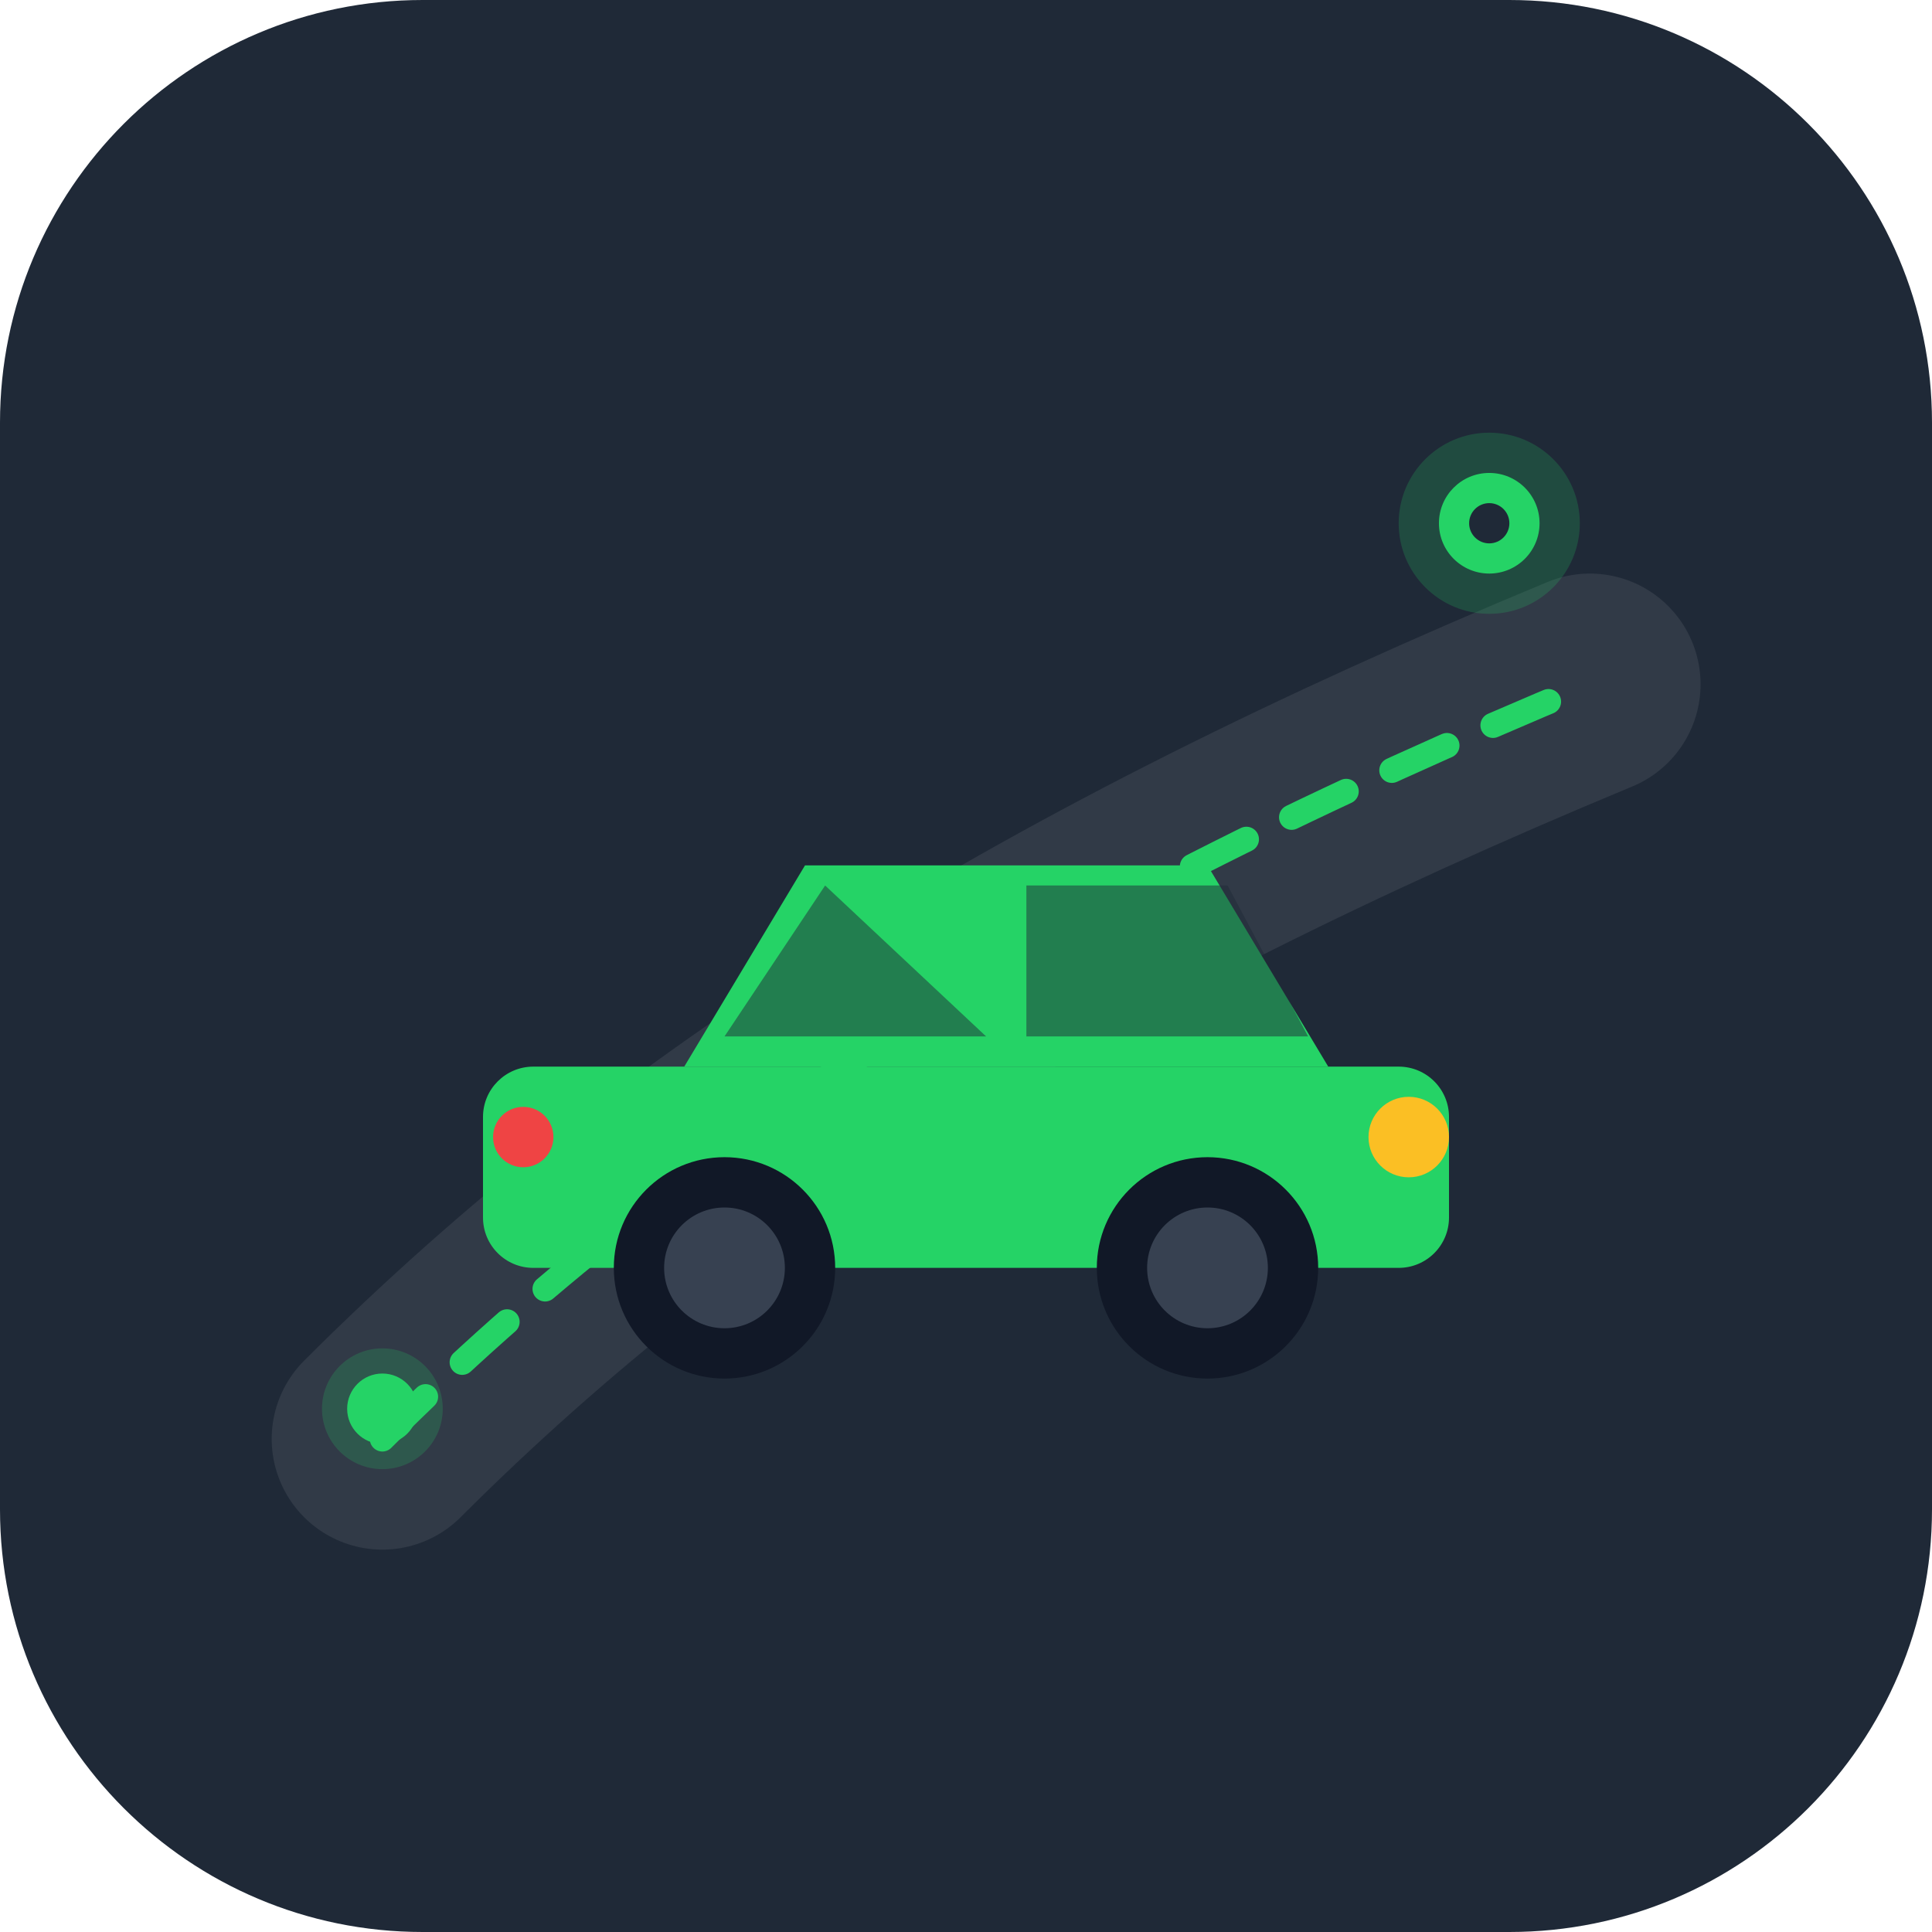
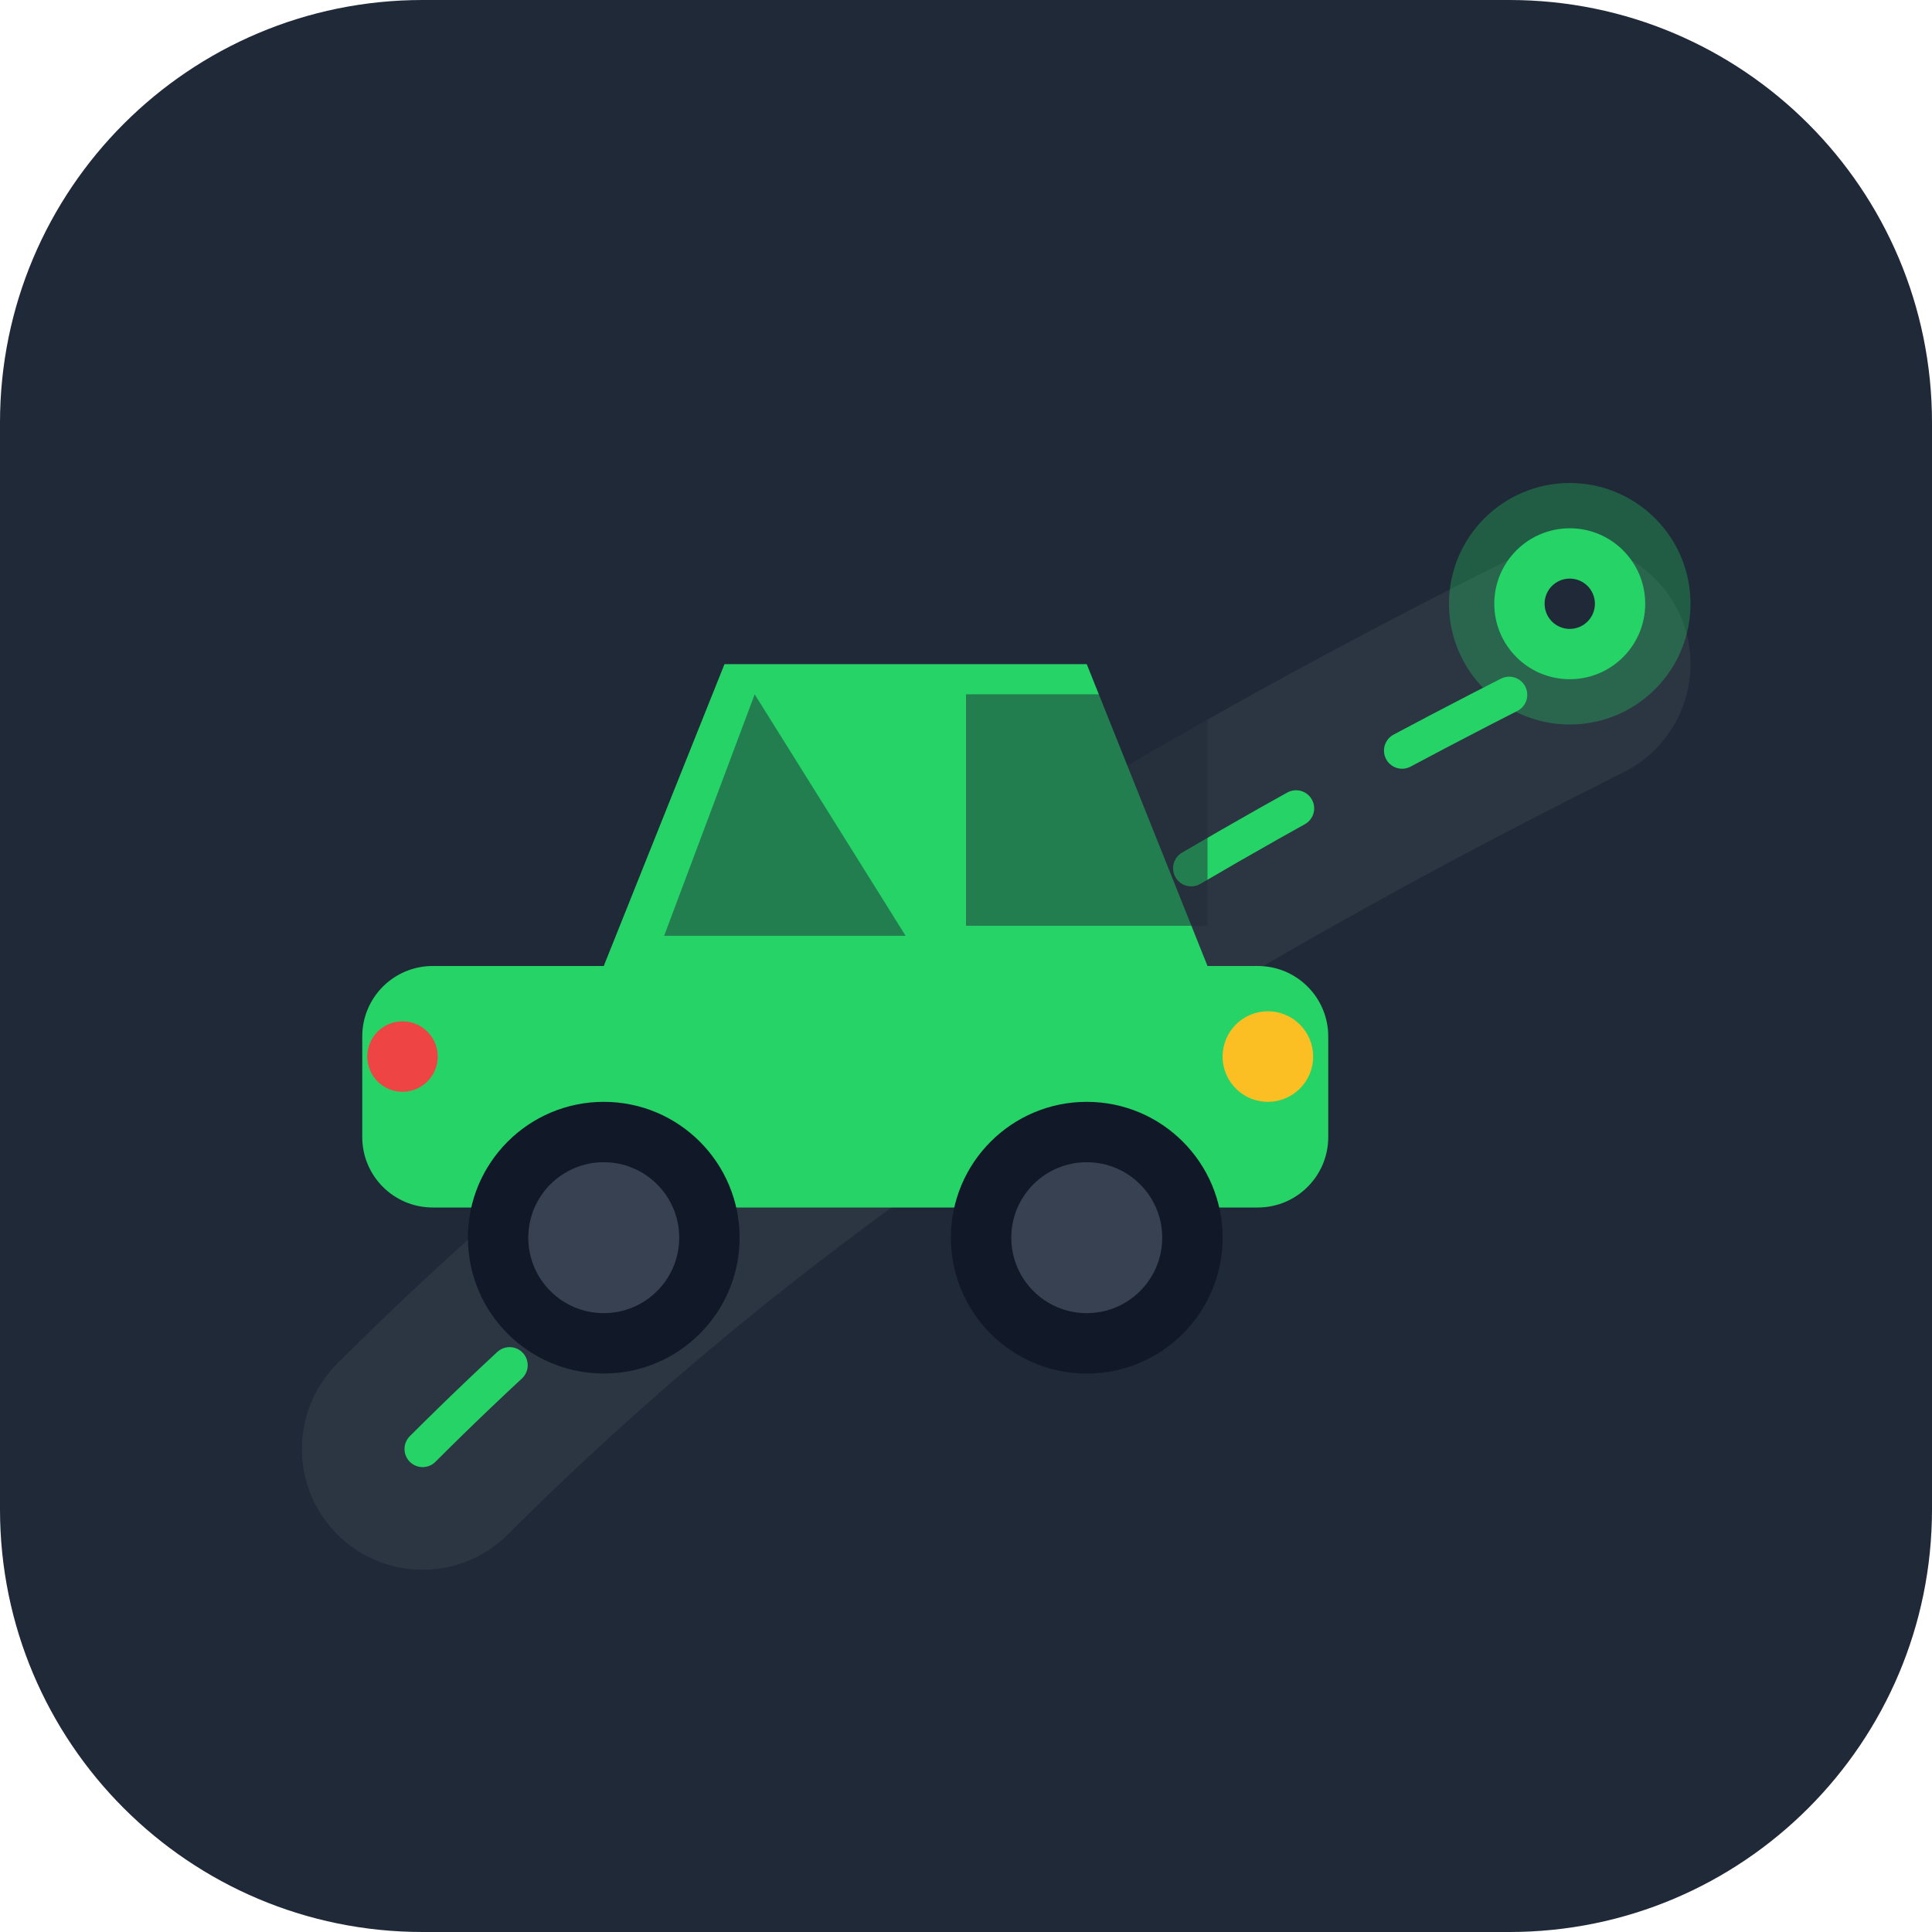
<svg xmlns="http://www.w3.org/2000/svg" viewBox="0 0 192 192">
  <rect width="192" height="192" rx="42" fill="#1F2937" />
-   <path d="M38 143 C 68 113 105 90 158 68" stroke="rgba(255,255,255,0.08)" stroke-width="22" stroke-linecap="round" fill="none" />
-   <path d="M38 143 C 68 113 105 90 158 68" stroke="#25D366" stroke-width="2.5" stroke-linecap="round" fill="none" stroke-dasharray="6 5" />
-   <g transform="translate(40, 68)">
-     <rect x="8" y="38" width="96" height="20" rx="5" fill="#25D366" />
-     <path d="M28 38 L40 18 L80 18 L92 38" fill="#25D366" />
-     <path d="M42 20 L32 35 L58 35 Z" fill="#1F2937" opacity="0.5" />
-     <path d="M62 20 L62 35 L90 35 L82 20 Z" fill="#1F2937" opacity="0.5" />
-     <line x1="60" y1="20" x2="60" y2="35" stroke="#25D366" stroke-width="2" />
-     <circle cx="100" cy="45" r="4" fill="#FBBF24" />
-     <circle cx="12" cy="45" r="3" fill="#EF4444" />
-     <circle cx="32" cy="58" r="11" fill="#111827" />
-     <circle cx="32" cy="58" r="6" fill="#374151" />
-     <circle cx="80" cy="58" r="11" fill="#111827" />
-     <circle cx="80" cy="58" r="6" fill="#374151" />
-   </g>
-   <g transform="translate(148, 52)">
-     <circle cx="0" cy="0" r="9" fill="#25D366" opacity="0.2" />
-     <circle cx="0" cy="0" r="5" fill="#25D366" />
-     <circle cx="0" cy="0" r="2" fill="#1F2937" />
-   </g>
-   <g transform="translate(38, 140)">
-     <circle cx="0" cy="0" r="6" fill="#25D366" opacity="0.2" />
-     <circle cx="0" cy="0" r="3.5" fill="#25D366" />
-   </g>
+   <path d="M42 144 C 72 114 108 90 156 66" stroke="rgba(255,255,255,0.06)" stroke-width="24" stroke-linecap="round" fill="none" />
+   <path d="M42 144 C 72 114 108 90 156 66" stroke="#25D366" stroke-width="3.6" stroke-linecap="round" fill="none" stroke-dasharray="12 12" />
+   <rect x="36" y="96" width="96" height="24" rx="7" fill="#25D366" />
+   <path d="M60 96l12-30h36l12 30" fill="#25D366" />
+   <path d="M75 69l-9 24h24z" fill="#1F2937" opacity="0.5" />
+   <rect x="96" y="69" width="24" height="23" fill="#1F2937" opacity="0.5" />
+   <line x1="93" y1="69" x2="93" y2="93" stroke="#25D366" stroke-width="2.5" />
+   <circle cx="126" cy="105" r="4.5" fill="#FBBF24" />
+   <circle cx="40" cy="105" r="3.5" fill="#EF4444" />
+   <circle cx="60" cy="123" r="13.5" fill="#111827" />
+   <circle cx="60" cy="123" r="7.5" fill="#374151" />
+   <circle cx="108" cy="123" r="13.5" fill="#111827" />
+   <circle cx="108" cy="123" r="7.5" fill="#374151" />
+   <circle cx="156" cy="60" r="12" fill="#25D366" opacity="0.3" />
+   <circle cx="156" cy="60" r="7.5" fill="#25D366" />
+   <circle cx="156" cy="60" r="2.5" fill="#1F2937" />
</svg>
